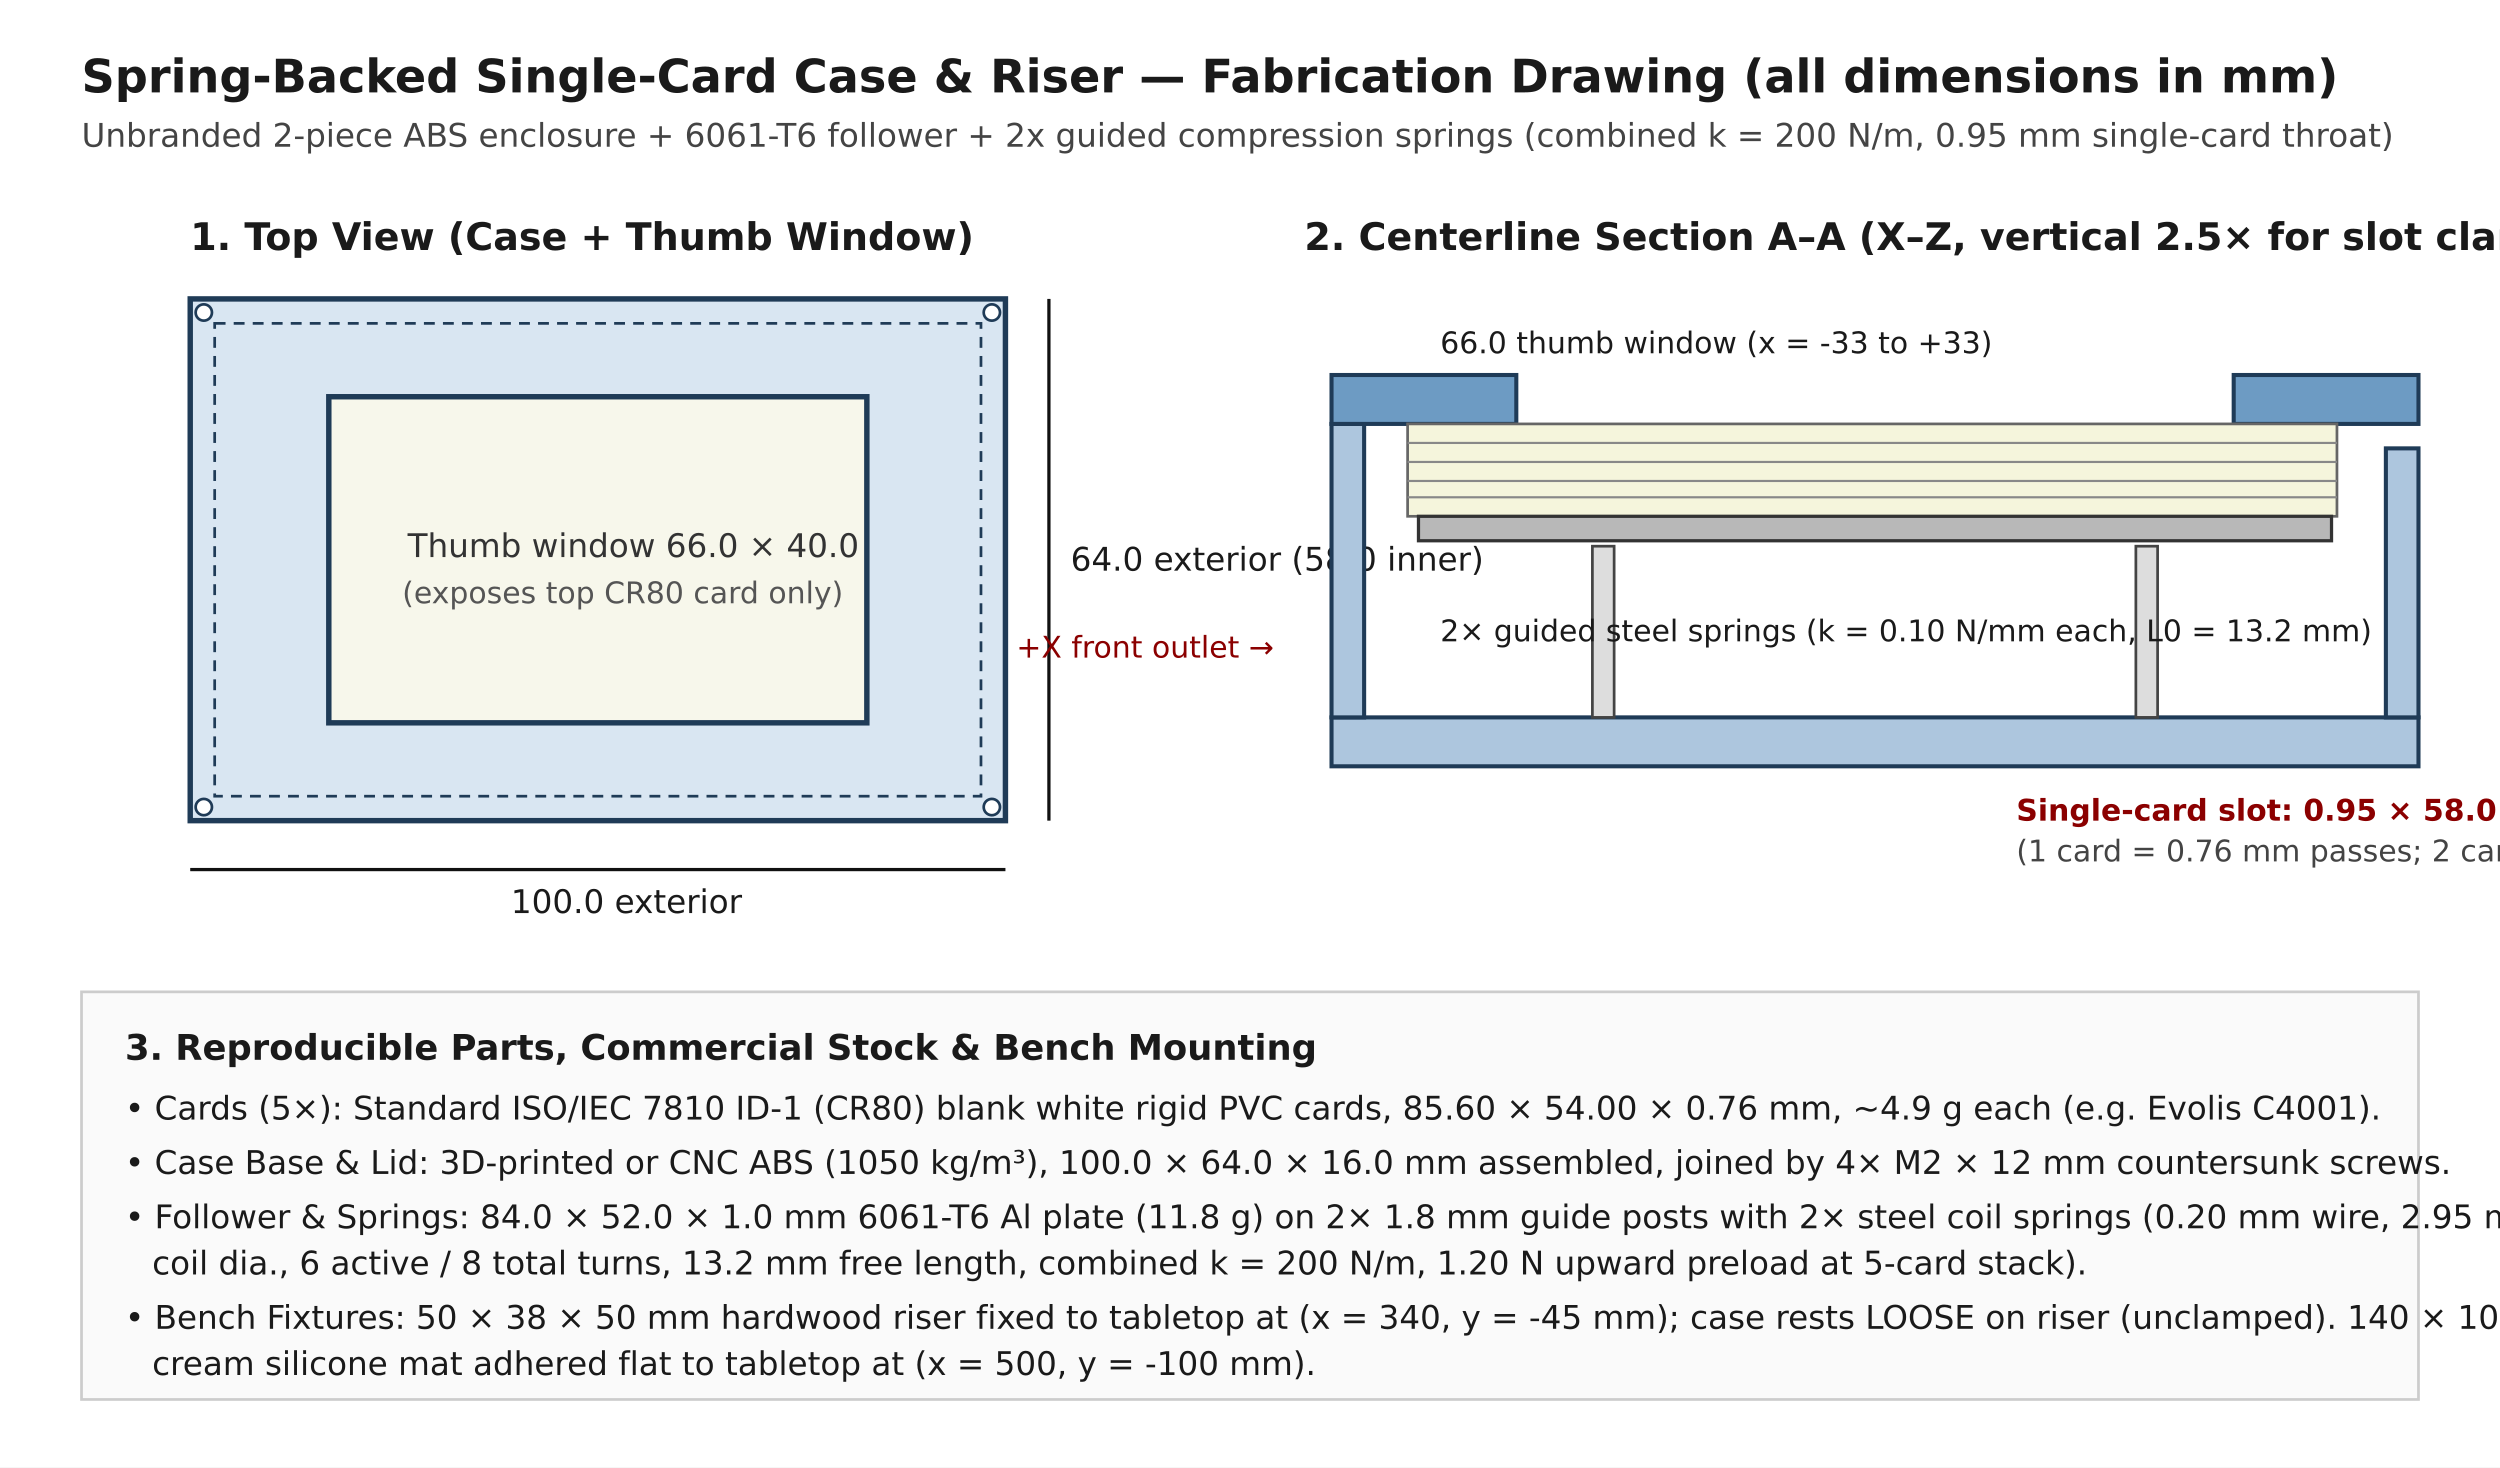
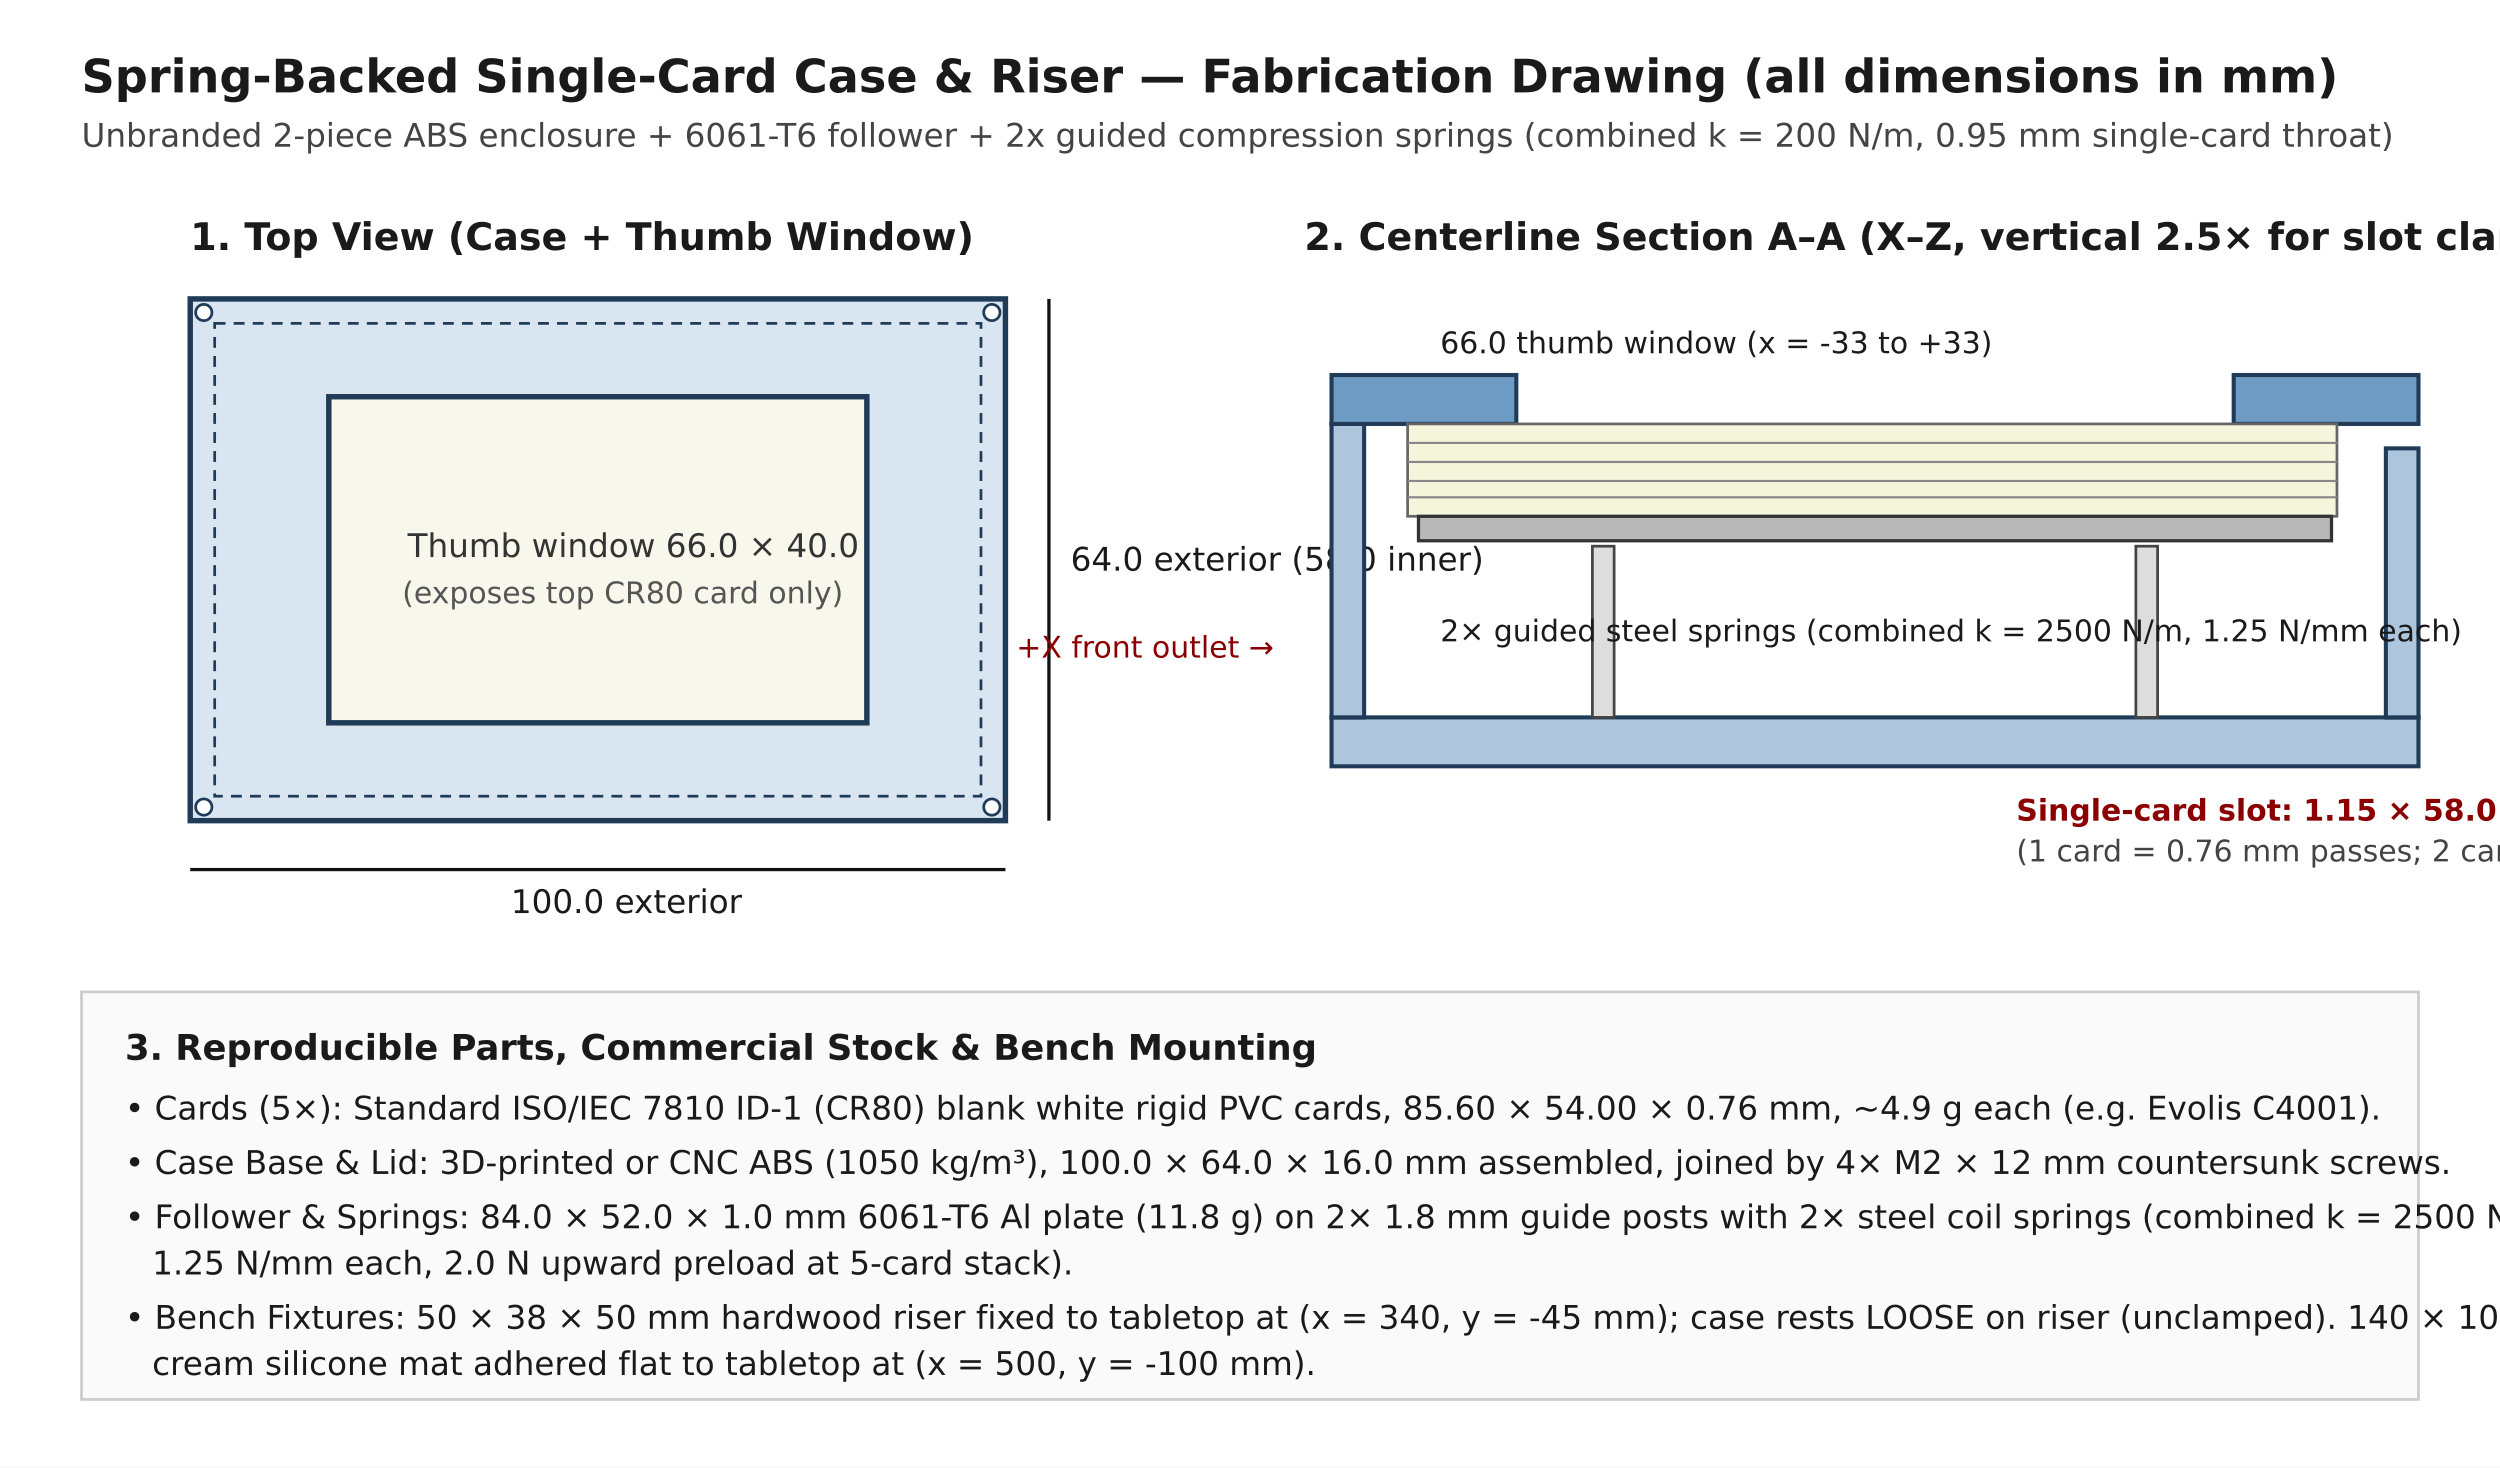
<svg xmlns="http://www.w3.org/2000/svg" viewBox="0 0 920 540" font-family="DejaVu Sans, Arial, sans-serif" font-size="12" fill="#1a1a1a">
  <rect width="920" height="540" fill="#ffffff" />
  <text x="30" y="34" font-size="17" font-weight="bold">Spring-Backed Single-Card Case &amp; Riser — Fabrication Drawing (all dimensions in mm)</text>
  <text x="30" y="54" font-size="12" fill="#444">Unbranded 2-piece ABS enclosure + 6061-T6 follower + 2x guided compression springs (combined k = 200 N/m, 0.95 mm single-card throat)</text>
  <text x="70" y="92" font-size="14" font-weight="bold">1. Top View (Case + Thumb Window)</text>
  <rect x="70" y="110" width="300" height="192" fill="#d9e6f2" stroke="#1f3b57" stroke-width="2" />
  <rect x="79" y="119" width="282" height="174" fill="none" stroke="#1f3b57" stroke-width="1" stroke-dasharray="4,3" />
  <rect x="121" y="146" width="198" height="120" fill="#f7f7eb" stroke="#1f3b57" stroke-width="2" />
  <text x="150" y="205" font-size="12" fill="#333">Thumb window 66.0 × 40.0</text>
  <text x="148" y="222" font-size="11" fill="#555">(exposes top CR80 card only)</text>
  <circle cx="75" cy="115" r="3" fill="#fff" stroke="#1f3b57" />
  <circle cx="365" cy="115" r="3" fill="#fff" stroke="#1f3b57" />
  <circle cx="75" cy="297" r="3" fill="#fff" stroke="#1f3b57" />
  <circle cx="365" cy="297" r="3" fill="#fff" stroke="#1f3b57" />
  <line x1="70" y1="320" x2="370" y2="320" stroke="#111" stroke-width="1.2" />
  <text x="188" y="336">100.0 exterior</text>
  <line x1="386" y1="110" x2="386" y2="302" stroke="#111" stroke-width="1.2" />
  <text x="394" y="210">64.0 exterior (58.0 inner)</text>
  <text x="374" y="242" font-size="11" fill="#8b0000">+X front outlet →</text>
  <text x="480" y="92" font-size="14" font-weight="bold">2. Centerline Section A–A (X–Z, vertical 2.5× for slot clarity)</text>
  <rect x="490" y="264" width="400" height="18" fill="#adc6de" stroke="#1f3b57" stroke-width="1.5" />
  <rect x="490" y="156" width="12" height="108" fill="#adc6de" stroke="#1f3b57" stroke-width="1.5" />
  <rect x="878" y="165" width="12" height="99" fill="#adc6de" stroke="#1f3b57" stroke-width="1.5" />
  <rect x="490" y="138" width="68" height="18" fill="#6d9bc3" stroke="#1f3b57" stroke-width="1.5" />
  <rect x="822" y="138" width="68" height="18" fill="#6d9bc3" stroke="#1f3b57" stroke-width="1.5" />
  <rect x="518" y="156" width="342" height="34" fill="#f5f5dc" stroke="#666" stroke-width="1" />
  <line x1="518" y1="163" x2="860" y2="163" stroke="#888" stroke-width="0.8" />
  <line x1="518" y1="170" x2="860" y2="170" stroke="#888" stroke-width="0.8" />
  <line x1="518" y1="177" x2="860" y2="177" stroke="#888" stroke-width="0.8" />
  <line x1="518" y1="183" x2="860" y2="183" stroke="#888" stroke-width="0.8" />
  <rect x="522" y="190" width="336" height="9" fill="#b8b8b8" stroke="#333" stroke-width="1.2" />
  <rect x="586" y="201" width="8" height="63" fill="#ddd" stroke="#444" stroke-width="1" />
  <rect x="786" y="201" width="8" height="63" fill="#ddd" stroke="#444" stroke-width="1" />
-   <text x="530" y="236" font-size="11">2× guided steel springs (k = 0.10 N/mm each, L0 = 13.2 mm)</text>
+   <text x="530" y="236" font-size="11">2× guided steel springs (combined k = 2500 N/m, 1.25 N/mm each)</text>
  <text x="530" y="130" font-size="11">66.0 thumb window (x = -33 to +33)</text>
-   <text x="742" y="302" font-size="11" fill="#8b0000" font-weight="bold">Single-card slot: 0.95 × 58.0 mm</text>
+   <text x="742" y="302" font-size="11" fill="#8b0000" font-weight="bold">Single-card slot: 1.15 × 58.0 mm</text>
  <text x="742" y="317" font-size="11" fill="#444">(1 card = 0.76 mm passes; 2 cards = 1.52 mm blocked)</text>
  <rect x="30" y="365" width="860" height="150" fill="#fafafa" stroke="#ccc" stroke-width="1" />
  <text x="46" y="390" font-size="13" font-weight="bold">3. Reproducible Parts, Commercial Stock &amp; Bench Mounting</text>
  <text x="46" y="412">• Cards (5×): Standard ISO/IEC 7810 ID-1 (CR80) blank white rigid PVC cards, 85.60 × 54.00 × 0.76 mm, ~4.9 g each (e.g. Evolis C4001).</text>
  <text x="46" y="432">• Case Base &amp; Lid: 3D-printed or CNC ABS (1050 kg/m³), 100.0 × 64.0 × 16.0 mm assembled, joined by 4× M2 × 12 mm countersunk screws.</text>
-   <text x="46" y="452">• Follower &amp; Springs: 84.0 × 52.0 × 1.0 mm 6061-T6 Al plate (11.8 g) on 2× 1.8 mm guide posts with 2× steel coil springs (0.20 mm wire, 2.95 mm mean</text>
-   <text x="56" y="469">coil dia., 6 active / 8 total turns, 13.2 mm free length, combined k = 200 N/m, 1.20 N upward preload at 5-card stack).</text>
+   <text x="46" y="452">• Follower &amp; Springs: 84.0 × 52.0 × 1.0 mm 6061-T6 Al plate (11.8 g) on 2× 1.8 mm guide posts with 2× steel coil springs (combined k = 2500 N/m,</text>
+   <text x="56" y="469">1.25 N/mm each, 2.0 N upward preload at 5-card stack).</text>
  <text x="46" y="489">• Bench Fixtures: 50 × 38 × 50 mm hardwood riser fixed to tabletop at (x = 340, y = -45 mm); case rests LOOSE on riser (unclamped). 140 × 100 × 2 mm</text>
  <text x="56" y="506">cream silicone mat adhered flat to tabletop at (x = 500, y = -100 mm).</text>
</svg>
